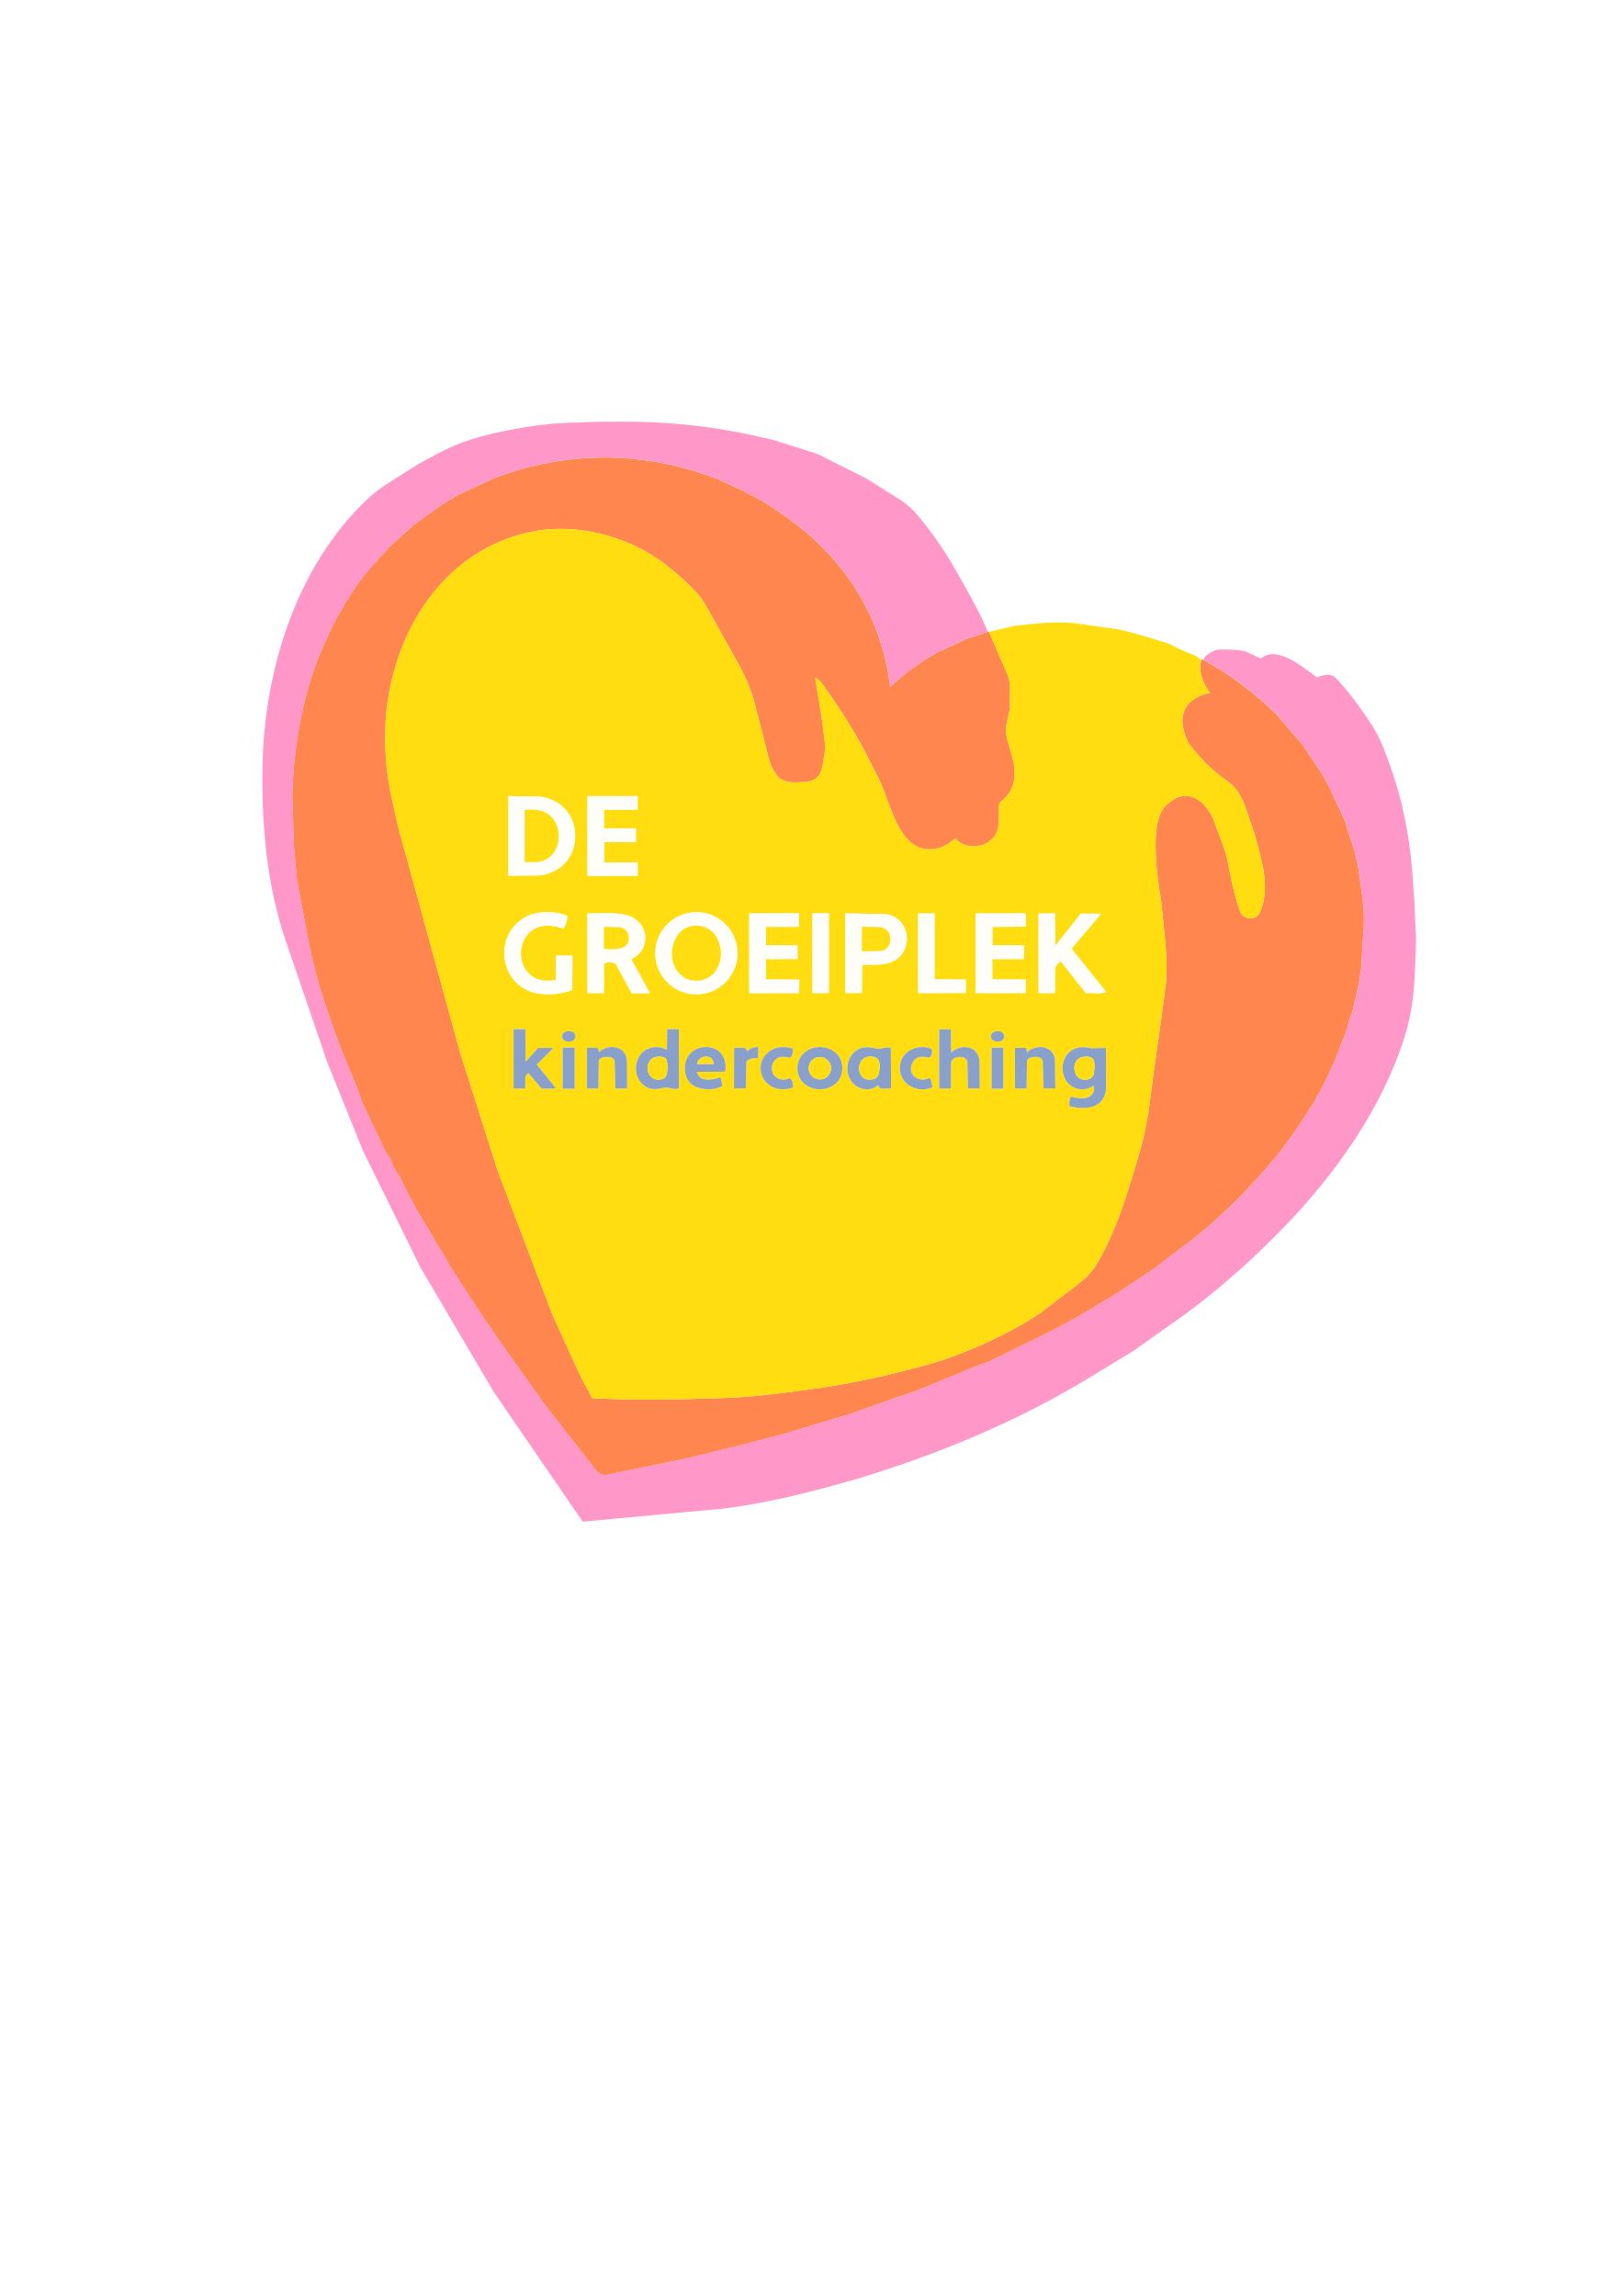
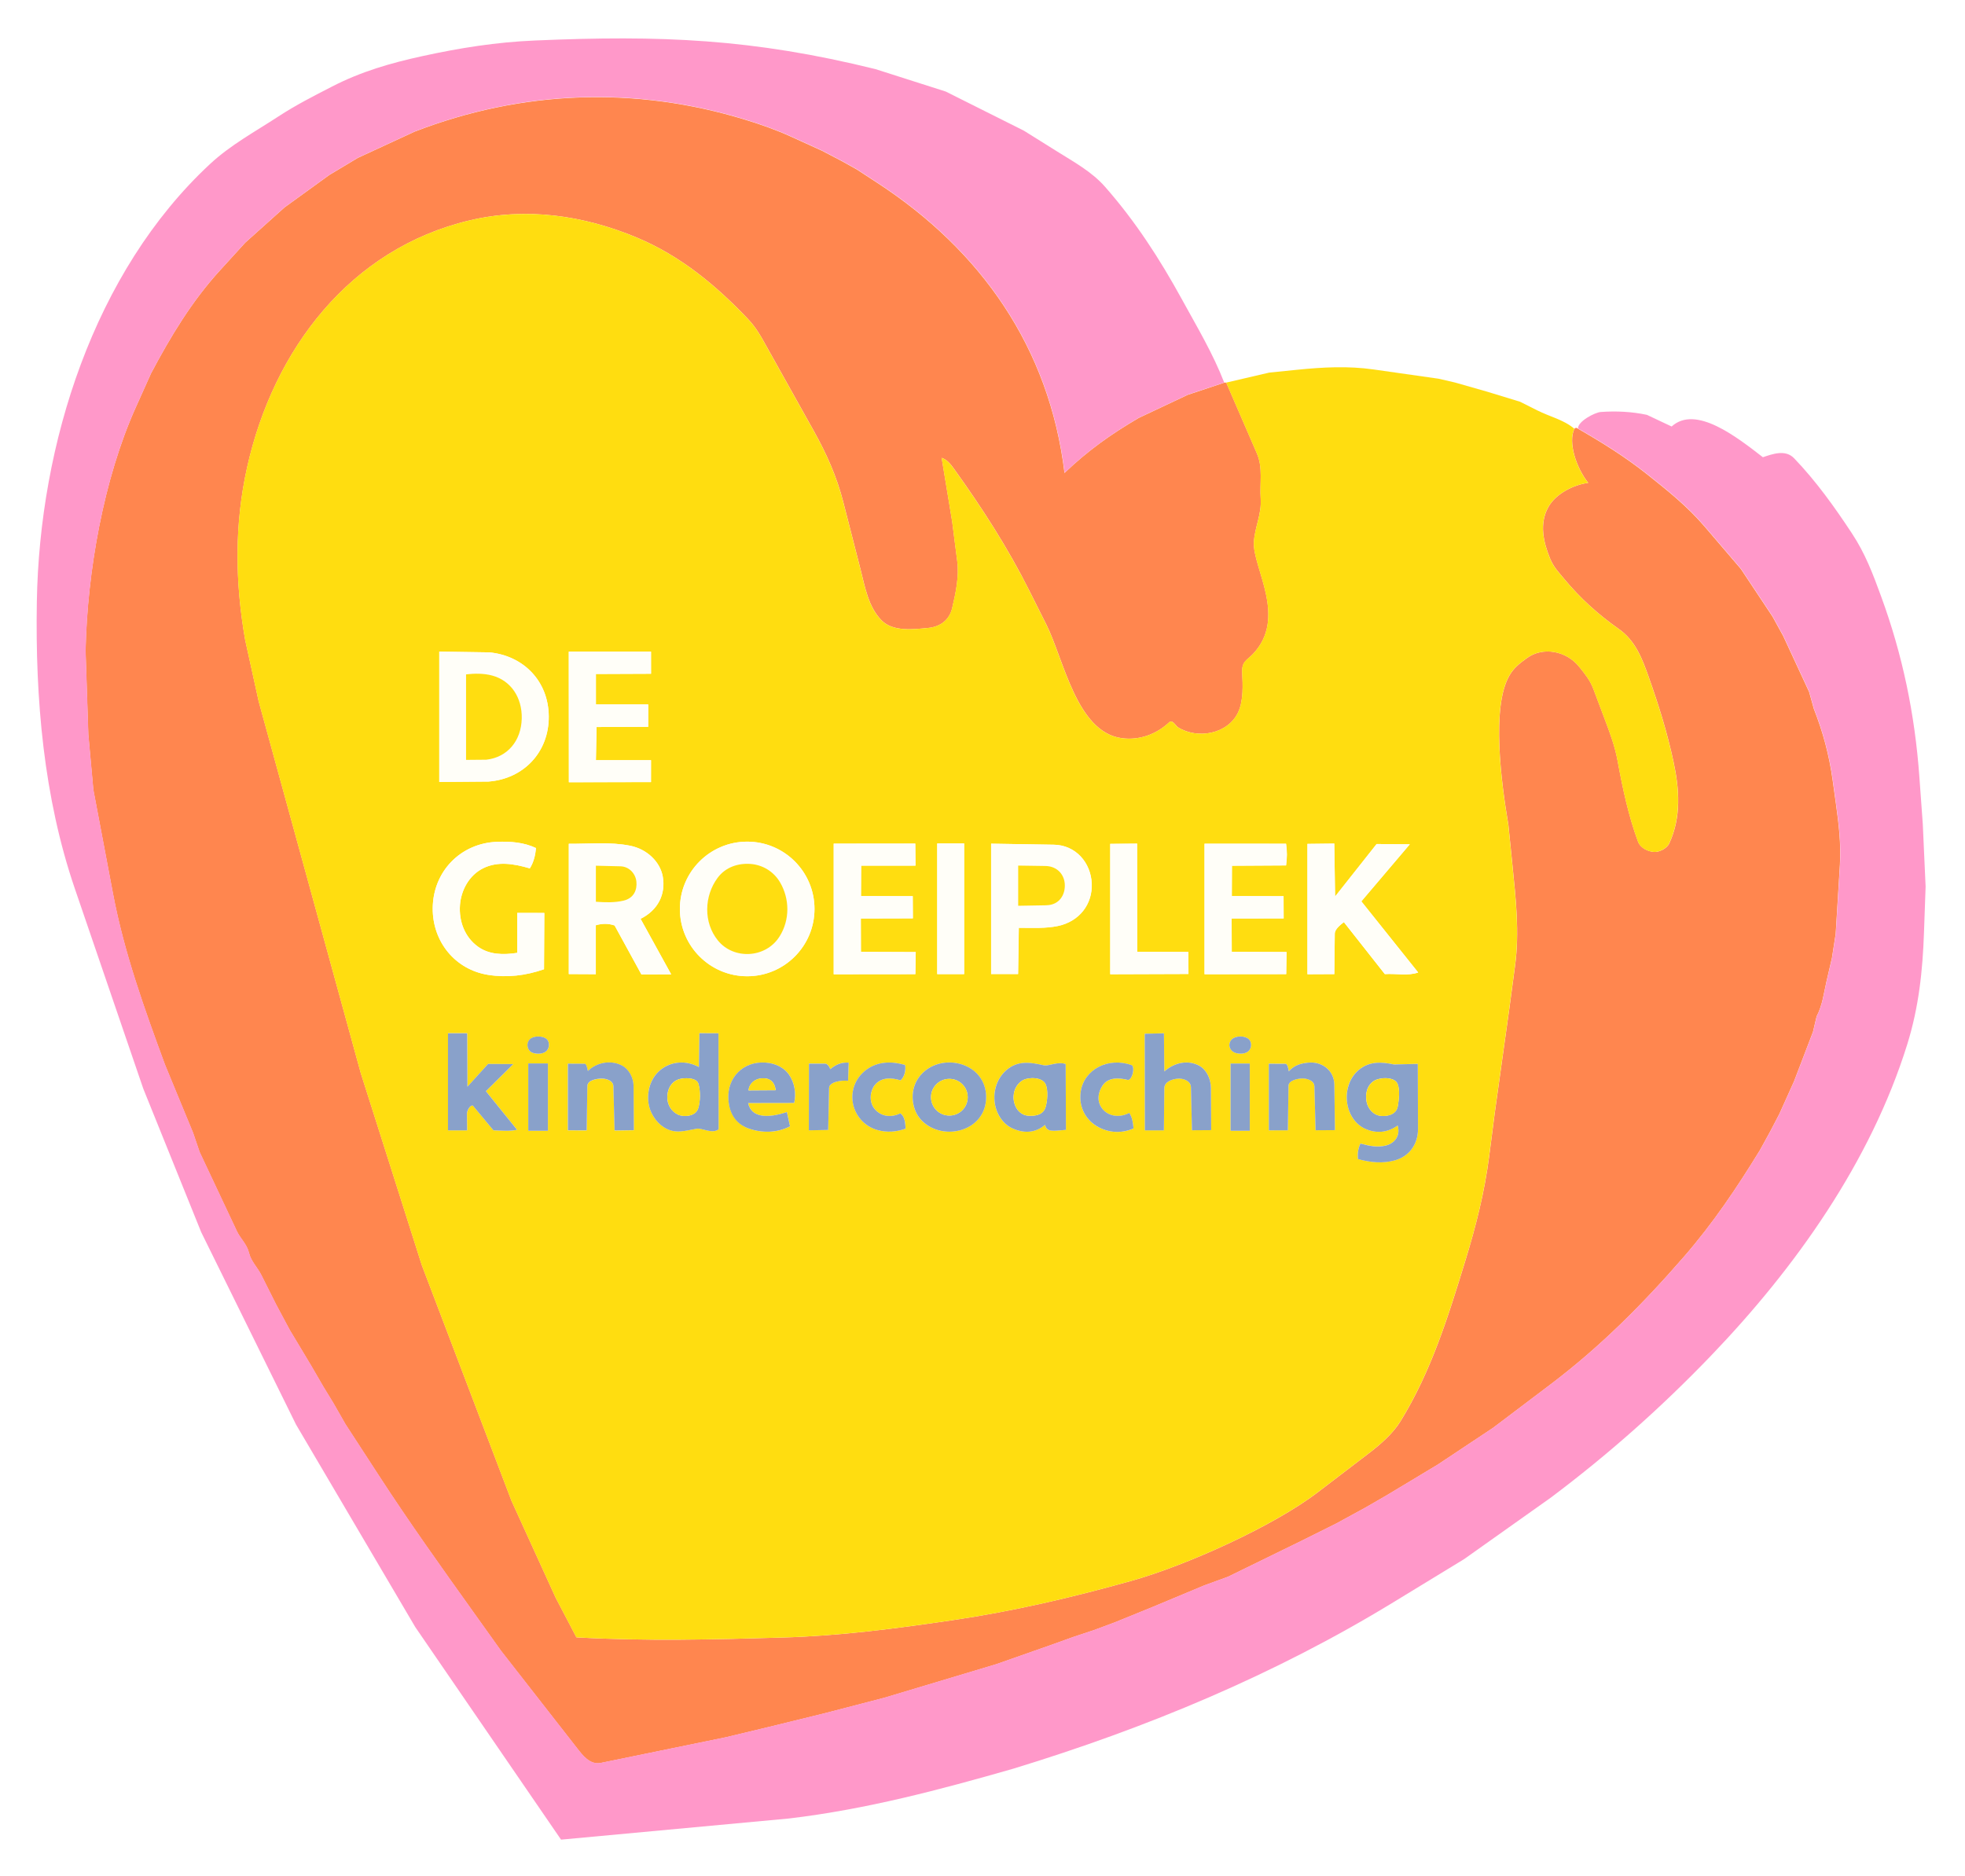
- <svg xmlns="http://www.w3.org/2000/svg" id="Laag_1" version="1.1" viewBox="0 0 595.2 841.92">
+ <svg xmlns="http://www.w3.org/2000/svg" id="Laag_1" version="1.1" viewBox="88 146 440 420">
  <defs>
    <style>
      .st0 {
        fill: #ff864f;
      }

      .st1 {
        fill: #ff98c9;
      }

      .st2 {
        fill: #fffef8;
      }

      .st3 {
        fill: #89a1ca;
      }

      .st4 {
        fill: #ffdd10;
      }
    </style>
  </defs>
  <path class="st0" d="M362.04,231.7l.54-.02,6.82,15.75c1.47,3.25.65,6.83.9,10.23s-1.36,6.5-1.53,9.78c-.29,5.7,7.58,16.86-.22,25.03-1.34,1.4-2.54,1.66-2.4,4.21s.33,6.26-.92,8.87c-2.33,4.86-9.04,6.05-13.45,3.33-.47-.29-1.22-1.82-1.98-1.12-2.85,2.66-6.68,4.12-10.73,3.53-10.04-1.46-12.85-17.61-16.77-25.42l-3.86-7.69c-4.82-9.6-10.57-18.49-16.81-27.18-.79-1.11-1.6-2.09-2.77-2.47l2.35,14.25,1.14,8.9c.45,3.48-.36,7.19-1.14,10.51-.62,2.67-2.7,4.18-5.35,4.43-3.3.32-7.87.89-10.43-1.67-3.02-3.03-3.76-7.63-4.77-11.57l-3.84-14.99c-1.45-5.67-3.76-10.82-6.6-15.9l-10.3-18.42c-1.41-2.51-2.45-4.55-4.46-6.67-7.21-7.58-15.16-14.16-24.93-18.23-11.93-4.97-24.73-6.8-37.3-3.83-26.86,6.33-44.01,28.98-49.88,55.27-2.87,12.84-2.72,25.72-.45,38.68l3.03,13.77,22.85,83.21,13.67,43.03,20.08,52.77,9.9,21.72,4.65,8.88c15.63.88,30.6.5,46.12.04,12.99-.38,25.2-1.98,38.01-3.87,13.77-2.03,26.81-5.09,40.13-8.82,12.33-3.46,31.78-12.23,41.69-19.8l11.47-8.76c2.53-1.93,5.4-4.41,7.1-7.18,6.9-11.2,10.7-23.5,14.52-35.96,2.4-7.85,4.28-15.23,5.34-23.41l1.26-9.77,3.24-23.19,1.29-9.65c1.02-7.59.17-15.08-.59-22.65l-.9-8.92c-1.62-9.54-3.85-26.49.25-33.49,1.07-1.83,2.45-2.8,3.91-3.87,3.55-2.61,8.81-1.64,11.69,1.95,1.28,1.59,2.44,2.99,3.19,4.99l2.48,6.59c1.21,3.21,2.32,6.13,2.95,9.55,1.13,6.16,2.39,12.14,4.54,17.98.56,1.53,2.3,2.27,3.62,2.36,1.08.07,2.84-.71,3.41-1.96,2.7-5.87,2.26-12.12.92-18.32-1.43-6.62-3.31-12.63-5.58-19.02-1.42-4-2.93-8.02-6.67-10.65-4.58-3.23-8.61-6.84-12.23-11.22-1.29-1.56-2.38-2.64-3.18-4.63-1.45-3.59-2.42-7.67-.38-11.39,1.64-2.99,5.61-5.04,8.96-5.47-2.65-3.31-4.58-9.05-3.1-12.12.41-.37.61-.11.78-.02,5.44,3.13,10.58,6.32,15.51,10.24,4.61,3.67,8.98,7.15,12.83,11.65l8.15,9.53,7.09,10.67,2.39,4.35,5.8,12.51,1.05,3.77c2.07,5.26,3.45,10.46,4.22,16l.71,5.1c.66,4.75,1.2,9.19.91,13.95l-.94,15.37-.84,5.41-1.19,5.11c-.63,2.7-.9,5.42-2.24,7.97l-.82,3.48-4.24,11.07-3.29,7.31-2.01,3.85-2.34,4.26c-5.19,8.46-10.49,16.35-16.98,23.82-9.19,10.58-18.76,20.2-29.91,28.63l-12.83,9.7-12.41,8.25-11.39,6.85-4.83,2.79-6.54,3.57-7.77,3.87-16.44,8.04-5.3,1.93-11.51,4.81-8.53,3.47-4.62,1.72-4.61,1.53-5.27,1.89-12.04,4.23-25.08,7.52-13.39,3.48-12.39,3.04-9.71,2.33-28.01,5.75c-2.44.5-4.12-1.79-5.31-3.31l-17.05-21.84-6.24-8.74c-7.2-10.08-14.22-19.9-20.96-30.27l-7.6-11.69-2.77-4.84-2.19-3.58-2.62-4.52-2.18-3.64-2.7-4.49-3.05-5.7-3.36-6.69c-.83-1.65-2.28-3.02-2.73-4.89-.47-1.99-1.94-3.21-2.72-4.88l-8.34-17.72-1.47-4.32-3.64-8.82-2.66-6.46c-4.64-12.61-9.11-24.98-11.62-38.23l-4.41-23.32-1.12-12.36-.62-18.73c.37-17.77,4.06-38.56,11.23-54.51l3.44-7.66c4.35-8.21,9.11-16.11,15.36-22.97l5.73-6.29,8.81-7.9,10.04-7.27,6.38-3.82,12.7-5.87c24.08-9.29,49.44-10.22,74.09-2.65,3.5,1.07,6.91,2.28,10.14,3.75l6.99,3.18,4.42,2.31,3.4,1.9,4.64,3.03c23.1,15.09,38.44,36.81,41.84,64.92,5.39-5.17,10.65-8.82,16.61-12.32l11.01-5.19,8.03-2.67Z" />
  <path class="st1" d="M362.04,231.7l-8.03,2.67-11.01,5.19c-5.96,3.5-11.22,7.16-16.61,12.32-3.4-28.11-18.75-49.83-41.84-64.92l-4.64-3.03-3.4-1.9-4.42-2.31-6.99-3.18c-3.23-1.47-6.64-2.67-10.14-3.75-24.65-7.57-50.01-6.65-74.09,2.65l-12.7,5.87-6.38,3.82-10.04,7.27-8.81,7.9-5.73,6.29c-6.25,6.87-11.01,14.77-15.36,22.97l-3.44,7.66c-7.17,15.94-10.85,36.74-11.23,54.51l.62,18.73,1.12,12.36,4.41,23.32c2.51,13.25,6.98,25.62,11.62,38.23l2.66,6.46,3.64,8.82,1.47,4.32,8.34,17.72c.79,1.67,2.25,2.89,2.72,4.88.45,1.87,1.9,3.24,2.73,4.89l3.36,6.69,3.05,5.7,2.7,4.49,2.18,3.64,2.62,4.52,2.19,3.58,2.77,4.84,7.6,11.69c6.74,10.37,13.76,20.19,20.96,30.27l6.24,8.74,17.05,21.84c1.18,1.52,2.87,3.81,5.31,3.31l28.01-5.75,9.71-2.33,12.39-3.04,13.39-3.48,25.08-7.52,12.04-4.23,5.27-1.89,4.61-1.53,4.62-1.72,8.53-3.47,11.51-4.81,5.3-1.93,16.44-8.04,7.77-3.87,6.54-3.57,4.83-2.79,11.39-6.85,12.41-8.25,12.83-9.7c11.16-8.43,20.73-18.05,29.91-28.63,6.49-7.47,11.78-15.37,16.98-23.82l2.34-4.26,2.01-3.85,3.29-7.31,4.24-11.07.82-3.48c1.33-2.55,1.61-5.27,2.24-7.97l1.19-5.11.84-5.41.94-15.37c.29-4.76-.25-9.21-.91-13.95l-.71-5.1c-.77-5.54-2.16-10.74-4.22-16l-1.05-3.77-5.8-12.51-2.39-4.35-7.09-10.67-8.15-9.53c-3.85-4.5-8.21-7.98-12.83-11.65-4.94-3.93-10.07-7.11-15.51-10.24-.07-1.6,3.8-3.6,5.09-3.69,3.44-.25,6.95-.08,10.33.64l5.54,2.61c5.4-4.91,14.62,2.39,20.43,6.88,2.16-.72,5.05-1.8,7,.24,4.92,5.13,9.02,10.87,12.92,16.78,3.01,4.56,4.71,9.09,6.57,14.18,4.79,13.08,7.54,26.34,8.55,40.34l.77,10.65.63,13.96-.36,10.2c-.3,8.67-1.16,16.81-3.76,25.16-8.19,26.26-25,49.99-43.99,69.75-11.15,11.6-22.98,22.1-35.83,31.74l-19.4,13.76-15.85,9.67c-26.59,16.23-55.19,28.12-85.06,37.25-16.63,4.77-32.99,9.11-50.23,11.16l-51.07,4.74-32.64-47.6-26.7-45.35-21.23-43.07-12.98-32.16-15.31-44.75c-7.01-20.49-8.89-42.55-8.52-64.3.59-35.25,12.73-73.83,38.81-98.04,4.63-4.29,10.05-7.2,15.31-10.64,3.94-2.57,7.87-4.56,12.01-6.69,6.48-3.34,13.08-5.25,20.18-6.8,8.48-1.85,16.54-3.13,25.22-3.5,28.15-1.21,48.69-.41,76.26,6.41l15.73,5.02,17.49,8.76,7.42,4.64c3.76,2.36,7.77,4.53,10.76,7.93,6.8,7.73,12.23,16.13,17.16,25.11,3.47,6.33,6.99,12.2,9.52,18.72Z" />
  <g>
    <path class="st4" d="M362.58,231.68l9.62-2.24,6.21-.63c5.81-.59,11.44-.89,17.19-.07l14.53,2.07,3.71.86,7.25,2.07,7.29,2.23,3.84,1.93c2.84,1.43,5.9,2.08,8.3,4.11-1.48,3.08.45,8.82,3.1,12.12-3.36.43-7.32,2.48-8.96,5.47-2.04,3.71-1.07,7.79.38,11.39.8,1.99,1.89,3.07,3.18,4.63,3.63,4.38,7.65,7.99,12.23,11.22,3.74,2.63,5.25,6.65,6.67,10.65,2.27,6.39,4.14,12.4,5.58,19.02,1.34,6.21,1.77,12.45-.92,18.32-.57,1.25-2.34,2.03-3.41,1.96-1.33-.09-3.06-.82-3.62-2.36-2.14-5.84-3.41-11.82-4.54-17.98-.63-3.42-1.74-6.34-2.95-9.55l-2.48-6.59c-.75-2-1.91-3.4-3.19-4.99-2.88-3.59-8.14-4.56-11.69-1.95-1.46,1.08-2.85,2.04-3.91,3.87-4.09,7.01-1.87,23.95-.25,33.49l.9,8.92c.76,7.57,1.61,15.06.59,22.65l-1.29,9.65-3.24,23.19-1.26,9.77c-1.06,8.18-2.93,15.56-5.34,23.41-3.82,12.46-7.62,24.76-14.52,35.96-1.7,2.77-4.57,5.25-7.1,7.18l-11.47,8.76c-9.91,7.56-29.36,16.34-41.69,19.8-13.32,3.73-26.37,6.8-40.13,8.82-12.81,1.89-25.02,3.49-38.01,3.87-15.52.45-30.49.83-46.12-.04l-4.65-8.88-9.9-21.72-20.08-52.77-13.67-43.03-22.85-83.21-3.03-13.77c-2.27-12.96-2.41-25.84.45-38.68,5.87-26.28,23.02-48.94,49.88-55.27,12.57-2.96,25.37-1.14,37.3,3.83,9.77,4.07,17.72,10.65,24.93,18.23,2.02,2.12,3.06,4.16,4.46,6.67l10.3,18.42c2.84,5.08,5.15,10.23,6.6,15.9l3.84,14.99c1.01,3.95,1.75,8.54,4.77,11.57,2.56,2.57,7.13,1.99,10.43,1.67,2.65-.26,4.73-1.76,5.35-4.43.78-3.32,1.58-7.03,1.14-10.51l-1.14-8.9-2.35-14.25c1.18.38,1.98,1.37,2.77,2.47,6.24,8.69,11.99,17.57,16.81,27.18l3.86,7.69c3.92,7.81,6.73,23.96,16.77,25.42,4.05.59,7.89-.87,10.73-3.53.76-.7,1.5.82,1.98,1.12,4.4,2.72,11.12,1.53,13.45-3.33,1.25-2.61,1.06-6.22.92-8.87s1.07-2.81,2.4-4.21c7.8-8.17-.07-19.33.22-25.03.17-3.29,1.79-6.25,1.53-9.78s.57-6.98-.9-10.23l-6.82-15.75ZM210.88,306.4c-.07-7.93-5.72-13.6-13.32-14.31l-11.2-.17v29.19s11.03-.09,11.03-.09c7.81-.59,13.56-6.55,13.49-14.62ZM233.14,308.76v-5.01s-11.71,0-11.71,0v-6.82s12.35-.05,12.35-.05v-4.95s-18.42,0-18.42,0l.02,29.25,18.39-.04v-4.9s-12.34,0-12.34,0l.15-7.43,11.55-.05ZM203.81,359.38c-3.18.49-6.27.42-8.79-1.39-2.96-2.13-4.29-5.68-4.03-9.3.23-3.19,1.9-6.63,5.2-8.26s6.86-1.02,10.44.03c.84-1.31,1.23-2.89,1.39-4.55-2.74-1.29-5.65-1.5-8.69-1.4-8.21.29-14.37,6.66-14.44,14.86-.06,7.48,5,13.77,12.43,14.94,4.2.66,8.36.17,12.49-1.26l.07-12.61h-6.07s0,8.93,0,8.93ZM270.38,349.55c0-8.32-6.75-15.07-15.07-15.07s-15.07,6.75-15.07,15.07,6.75,15.07,15.07,15.07,15.07-6.75,15.07-15.07ZM231.62,364.21l6.67-.02-6.85-12.43c3.93-1.95,5.67-5.55,4.97-9.47-.59-3.3-3.52-6.13-7.27-6.89-4.56-.92-9.19-.39-13.77-.45v29.18s6.04.03,6.04.03v-10.96c1.48-.42,2.83-.42,4.21.05l6,10.96ZM292.41,351.65l-.03-4.96-11.59-.02.04-6.81h12.17s-.05-4.94-.05-4.94h-18.27s0,29.26,0,29.26l18.29-.02.08-4.95-12.27-.05-.03-7.47,11.66-.03ZM303.89,334.88h-6.03v29.26h6.03v-29.26ZM316.12,353.77c3.32,0,6.02.16,8.74-.4,4.84-.99,7.82-4.85,7.61-9.54s-3.57-8.59-8.49-8.67l-14.04-.23v29.18s6.04.01,6.04.01l.16-10.36ZM354.1,359.18l-11.46-.05-.02-24.21-6.02.06v29.19s17.52-.06,17.52-.06l-.02-4.93ZM375.43,351.67l-.02-4.98-11.59-.03.03-6.79,12.12-.07c.24-1.71.25-3.17,0-4.86h-18.26s0,29.22,0,29.22l18.29-.02.08-4.95-12.27-.05-.03-7.46,11.64-.02ZM405.56,363.78l-12.73-15.93,10.85-12.78-7.43-.06-9.3,11.76-.18-11.86-6.01.07v29.19s6.02-.03,6.02-.03l.1-9.03c.01-1.07,1.25-1.98,2.04-2.61l9.17,11.64c2.67-.16,5.09.46,7.47-.36ZM203.79,399.01l-6.98-8.65,6.13-6.07-5.64-.03-4.62,5.09-.06-11.98h-4.3s0,21.75,0,21.75h4.29s-.04-3.71-.04-3.71c0-.77.78-2.03,1.33-1.81l4.59,5.52c1.88.07,3.55.23,5.31-.11ZM244.05,398.76c1.19-.19,3.41,1.24,4.86.13l-.03-21.5-4.27-.02-.11,7.58c-2.79-1.49-5.92-1.34-8.34.43-2.09,1.53-3.24,4.22-3.01,7.11.21,2.67,1.79,4.83,3.44,5.9,2.58,1.67,4.77.8,7.46.36ZM359.21,399.08l-.06-9.44c-.01-1.88-.9-4.04-2.59-4.97-2.61-1.44-5.67-.67-7.85,1.26l-.08-8.54-4.3.1.03,21.62h4.26s.09-9.42.09-9.42c.01-1.54,1.93-2.06,3.04-2.15,1.16-.09,2.88.46,2.92,1.91l.23,9.65,4.31-.03ZM209.97,378.41c-.97-.41-1.98-.35-2.74-.04-1.02.41-1.26,1.49-1.01,2.29.29.9,1.13,1.3,2.25,1.31s2.03-.42,2.33-1.28c.24-.71.18-1.85-.82-2.27ZM367.3,378.48c-1.01-.54-2.22-.44-3.05-.03-.88.44-1.12,1.49-.89,2.1.32.86,1.09,1.31,2.1,1.39s1.99-.18,2.45-1c.34-.6.43-1.9-.61-2.46ZM206.29,384.15v15.07h4.4v-15.07h-4.4ZM229.93,399.09l-.07-9.86c-.01-1.85-1.04-3.85-2.76-4.68-2.52-1.22-5.52-.57-7.48,1.31-.1-.57-.32-1.62-.69-1.62l-3.79-.02v14.91s4.23.02,4.23.02l.15-9.93c.02-1.36,2.17-1.63,3.09-1.67,1-.03,2.7.35,2.74,1.73l.26,9.89,4.32-.06ZM255.52,393.01l10.32-.02c.46-2.07.15-4.47-1.19-6.37-1.09-1.54-3.04-2.52-5.27-2.67-4.88-.33-8.54,3.3-8.28,8.15.16,2.98,1.62,5.56,4.51,6.6,3.04,1.09,6.45,1.02,9.3-.48l-.7-3.19c-4.14,1.4-7.98,1.39-8.68-2.02ZM277.9,388.05l.14-4.09c-1.71-.12-2.91.48-4.13,1.46-.23-.67-.7-1.23-1.16-1.23h-3.61s-.03,14.92-.03,14.92l4.34-.08.2-9.41c.03-1.41,3.02-1.79,4.25-1.58ZM289.61,395.33c-2.51,1.21-4.68.41-5.84-1.09-1.27-1.65-.88-4.08.15-5.3,1.46-1.74,3.64-1.64,5.76-1.01.93-.88,1.18-2.35,1-3.44-2.98-.87-5.91-.78-8.33.82-2.64,1.74-3.85,4.68-3.39,7.56s2.52,5.36,5.53,6.19c2.17.6,4.33.4,6.31-.31-.11-1.32-.15-2.68-1.18-3.42ZM304.39,384.76c-2.86-1.31-6.16-1.06-8.61.56-3.07,2.02-4.13,5.63-2.97,9.05,1.04,3.05,4.21,5.07,7.8,5.06,3.89-.02,7.19-2.36,7.98-5.84s-.58-7.17-4.21-8.83ZM326.68,399.02l-.07-14.73c-1.72-.63-3.69.46-4.81.29-2.88-.64-5.55-1.13-8.04.73-2.12,1.58-3.35,4.26-3.07,7.28.25,2.75,1.87,5.09,3.89,6.04,2.56,1.21,5.22,1.14,7.42-.73.39,1.73,1.86,1.34,4.67,1.12ZM340.88,395.24c-2.58,1.31-4.84.5-5.96-.82-1.5-1.78-.98-3.95-.04-5.32,1.3-1.91,3.65-1.76,5.73-1.24.95-.11,1.55-2.75.83-3.31-5.23-1.9-10.72.9-11.45,5.95-.49,3.36,1.09,6.42,4.08,7.97,2.44,1.27,5.22,1.34,7.75.24-.13-1.23-.23-2.33-.94-3.46ZM367.85,384.17h-4.3v15.05h4.3v-15.05ZM386.92,399.08l-.14-10.21c-.04-3.22-2.87-5.27-5.96-4.9-1.76.21-3.06.64-4.25,1.95-.05-.66-.3-1.66-.68-1.69l-3.78-.02v14.91s4.27-.01,4.27-.01l.14-9.94c.02-1.3,2.14-1.64,3.06-1.67,1-.03,2.7.41,2.74,1.76l.26,9.84,4.34-.03ZM392.07,405.55c2.84.81,5.59,1.02,8.24.3,3.32-.9,5.22-3.69,5.21-7.06l-.05-14.55-5.33.13c-2.87-.61-5.49-.72-7.83,1.18-1.89,1.54-2.98,4.08-2.71,6.96s1.77,5.18,4.01,6.22c2.43,1.13,4.99.98,7.35-.69.68,2.31-.66,3.98-2.58,4.47s-3.67.13-5.75-.43c-.48.99-.7,2.07-.56,3.46Z" />
    <path class="st2" d="M270.38,349.55c0,8.32-6.75,15.07-15.07,15.07s-15.07-6.75-15.07-15.07,6.75-15.07,15.07-15.07,15.07,6.75,15.07,15.07ZM262.53,355.75c2.42-3.82,2.25-8.52.18-12.1-1.49-2.58-4.06-4-6.66-4.19-2.76-.2-5.58.71-7.37,3.12-3,4.05-3.22,9.98.08,14.03,3.53,4.34,10.69,3.99,13.77-.87Z" />
    <path class="st2" d="M231.62,364.21l-6-10.96c-1.37-.47-2.73-.47-4.2-.05v10.96s-6.06-.03-6.06-.03v-29.18c4.58.06,9.22-.47,13.77.45,3.75.76,6.68,3.6,7.27,6.89.7,3.92-1.04,7.52-4.97,9.47l6.85,12.43-6.67.02ZM227.66,347.68c2.27-.54,3.05-2.38,2.85-4.26-.19-1.72-1.57-3.37-3.58-3.42l-5.5-.13v8.07c2.07.15,4.11.24,6.24-.26Z" />
    <path class="st2" d="M405.56,363.78c-2.38.82-4.8.19-7.47.36l-9.17-11.64c-.78.63-2.02,1.53-2.04,2.61l-.1,9.03-6.02.03v-29.19s6.01-.07,6.01-.07l.18,11.86,9.3-11.76,7.43.06-10.85,12.78,12.73,15.93Z" />
    <polygon class="st2" points="233.14 308.76 221.59 308.81 221.44 316.24 233.78 316.24 233.77 321.14 215.38 321.17 215.36 291.93 233.77 291.93 233.78 296.88 221.44 296.93 221.44 303.75 233.15 303.75 233.14 308.76" />
    <path class="st2" d="M316.12,353.77l-.16,10.36h-6.04s0-29.19,0-29.19l14.04.23c4.92.08,8.29,4.17,8.49,8.67s-2.76,8.54-7.61,9.54c-2.72.56-5.41.41-8.74.4ZM322.32,348.73c2.9-.05,4.29-2.39,4.1-4.81-.17-2.2-1.8-3.94-4.32-3.98l-6.12-.09v9s6.33-.11,6.33-.11Z" />
    <path class="st2" d="M203.81,359.38v-8.94s6.08.01,6.08.01l-.07,12.61c-4.13,1.43-8.28,1.92-12.49,1.26-7.43-1.17-12.49-7.45-12.43-14.94.07-8.2,6.23-14.57,14.44-14.86,3.04-.11,5.94.11,8.69,1.4-.16,1.66-.55,3.24-1.39,4.55-3.58-1.06-7.21-1.63-10.44-.03s-4.97,5.07-5.2,8.26c-.26,3.62,1.07,7.17,4.03,9.3,2.52,1.81,5.61,1.88,8.79,1.39Z" />
    <polygon class="st2" points="292.41 351.65 280.76 351.68 280.78 359.15 293.05 359.2 292.97 364.15 274.68 364.17 274.68 334.93 292.95 334.91 293 339.84 280.83 339.85 280.79 346.66 292.38 346.69 292.41 351.65" />
    <path class="st2" d="M375.43,351.67l-11.64.02.03,7.46,12.27.05-.08,4.95-18.29.02v-29.23s18.26.01,18.26.01c.25,1.69.24,3.15,0,4.86l-12.12.07-.03,6.79,11.59.03.02,4.98Z" />
    <polygon class="st2" points="354.1 359.18 354.12 364.11 336.6 364.17 336.6 334.97 342.62 334.92 342.64 359.13 354.1 359.18" />
    <path class="st3" d="M392.07,405.55c-.13-1.39.08-2.47.56-3.46,2.08.57,3.87.92,5.75.43s3.27-2.16,2.58-4.47c-2.36,1.67-4.92,1.81-7.35.69-2.24-1.04-3.75-3.43-4.01-6.22s.82-5.42,2.71-6.96c2.33-1.9,4.96-1.8,7.83-1.18l5.33-.13.05,14.55c.01,3.37-1.89,6.15-5.21,7.06-2.65.72-5.4.5-8.24-.3ZM400.99,393.75c.26-1.57.52-3.7-.06-5.05-.69-1.62-3.9-1.47-5.19-.7-1.56.94-2.13,2.83-1.73,4.77.34,1.65,1.6,2.89,2.95,3.09,1.46.22,3.7-.16,4.02-2.12Z" />
    <path class="st3" d="M244.05,398.76c-2.7.44-4.88,1.31-7.46-.36-1.65-1.07-3.23-3.23-3.44-5.9-.22-2.89.93-5.58,3.01-7.11,2.42-1.77,5.55-1.93,8.34-.43l.11-7.58,4.27.02.03,21.5c-1.45,1.1-3.67-.32-4.86-.13ZM244.34,394.2c.51-1.72.51-3.92.04-5.52-.42-1.43-3.26-1.38-4.43-.98-1.58.55-2.49,2.06-2.53,3.9s.98,3.34,2.41,4.01c1.29.6,3.97.41,4.5-1.42Z" />
    <rect class="st2" x="297.86" y="334.88" width="6.03" height="29.26" />
    <path class="st3" d="M203.79,399.01c-1.76.34-3.43.18-5.31.11l-4.59-5.52c-.55-.23-1.34,1.04-1.33,1.81l.04,3.72h-4.29s0-21.74,0-21.74h4.3s.06,11.96.06,11.96l4.62-5.09,5.64.03-6.13,6.07,6.98,8.65Z" />
    <path class="st3" d="M359.21,399.08l-4.31.03-.23-9.65c-.03-1.45-1.76-2-2.92-1.91s-3.02.61-3.04,2.15l-.09,9.43h-4.26s-.03-21.63-.03-21.63l4.3-.1.08,8.54c2.18-1.93,5.25-2.7,7.85-1.26,1.69.93,2.58,3.09,2.59,4.97l.06,9.44Z" />
    <path class="st3" d="M326.68,399.02c-2.81.22-4.29.61-4.67-1.12-2.2,1.88-4.86,1.94-7.42.73-2.02-.95-3.64-3.29-3.89-6.04-.27-3.02.95-5.7,3.07-7.28,2.49-1.86,5.16-1.37,8.04-.73,1.12.17,3.08-.92,4.81-.29l.07,14.73ZM322.09,394.03c.45-1.41.65-3.94.02-5.26-.79-1.66-3.97-1.57-5.19-.8-1.61,1.01-2.31,3.04-1.81,4.99.44,1.7,1.65,2.79,3.13,2.9,1.25.09,3.28-.05,3.84-1.83Z" />
    <path class="st3" d="M229.93,399.09l-4.32.06-.26-9.89c-.04-1.37-1.73-1.76-2.74-1.73-.93.03-3.07.31-3.09,1.67l-.15,9.93-4.21-.02v-14.91s3.78.02,3.78.02c.37,0,.59,1.05.69,1.62,1.95-1.88,4.96-2.52,7.48-1.31,1.73.83,2.75,2.83,2.76,4.68l.07,9.86Z" />
    <path class="st3" d="M386.92,399.08l-4.34.03-.26-9.84c-.04-1.35-1.74-1.79-2.74-1.76-.92.03-3.04.37-3.06,1.67l-.14,9.94h-4.26s-.01-14.9-.01-14.9l3.78.02c.37.03.62,1.03.68,1.69,1.19-1.31,2.48-1.75,4.25-1.95,3.09-.37,5.92,1.68,5.96,4.9l.14,10.21Z" />
    <path class="st3" d="M255.52,393.01c.7,3.41,4.54,3.42,8.68,2.02l.7,3.19c-2.86,1.49-6.26,1.56-9.3.48s-4.35-3.62-4.51-6.6c-.26-4.85,3.39-8.48,8.28-8.15,2.23.15,4.18,1.13,5.27,2.67,1.34,1.9,1.65,4.3,1.19,6.37l-10.32.02ZM261.69,390.13c-.29-2.28-1.8-2.84-3.38-2.62-1.16.16-2.51.96-2.7,2.67l6.09-.04Z" />
    <path class="st3" d="M304.39,384.76c3.63,1.66,5.01,5.33,4.21,8.83s-4.1,5.82-7.98,5.84c-3.59.01-6.76-2.01-7.8-5.06-1.17-3.42-.1-7.03,2.97-9.05,2.45-1.61,5.75-1.86,8.61-.56ZM304.69,391.71c0-2.27-1.84-4.11-4.11-4.11s-4.11,1.84-4.11,4.11,1.84,4.11,4.11,4.11,4.11-1.84,4.11-4.11Z" />
    <path class="st3" d="M340.88,395.24c.71,1.12.81,2.22.94,3.46-2.54,1.11-5.31,1.03-7.75-.24-2.99-1.55-4.57-4.61-4.08-7.97.73-5.05,6.22-7.84,11.45-5.95.72.56.12,3.2-.83,3.31-2.09-.52-4.44-.66-5.73,1.24-.93,1.37-1.46,3.55.04,5.32,1.12,1.32,3.37,2.13,5.96.82Z" />
    <path class="st3" d="M289.61,395.33c1.03.74,1.07,2.1,1.18,3.42-1.97.71-4.14.92-6.31.31-3.01-.84-5.07-3.33-5.53-6.19s.75-5.82,3.39-7.56c2.42-1.6,5.35-1.69,8.33-.82.18,1.09-.07,2.57-1,3.44-2.11-.63-4.3-.73-5.76,1.01-1.03,1.22-1.42,3.65-.15,5.3,1.16,1.5,3.33,2.3,5.84,1.09Z" />
    <path class="st3" d="M277.9,388.05c-1.24-.21-4.23.17-4.25,1.58l-.2,9.41-4.34.08.03-14.92h3.61c.47,0,.93.56,1.16,1.23,1.22-.98,2.42-1.58,4.13-1.46l-.14,4.09Z" />
    <rect class="st3" x="206.29" y="384.15" width="4.4" height="15.07" />
    <rect class="st3" x="363.55" y="384.17" width="4.3" height="15.05" />
    <path class="st3" d="M367.3,378.48c1.04.56.95,1.86.61,2.46-.47.82-1.4,1.08-2.45,1s-1.78-.52-2.1-1.39c-.23-.61,0-1.66.89-2.1.83-.41,2.04-.52,3.05.03Z" />
    <path class="st3" d="M209.97,378.41c1,.42,1.07,1.57.82,2.27-.3.87-1.17,1.3-2.33,1.28s-1.96-.41-2.25-1.31c-.26-.8-.02-1.88,1.01-2.29.76-.31,1.78-.36,2.74.04Z" />
    <path class="st4" d="M262.53,355.75c-3.08,4.86-10.24,5.2-13.77.87-3.3-4.05-3.08-9.98-.08-14.03,1.79-2.42,4.61-3.32,7.37-3.12,2.6.19,5.17,1.6,6.66,4.19,2.07,3.58,2.24,8.28-.18,12.1Z" />
    <path class="st4" d="M227.66,347.68c-2.12.5-4.16.4-6.23.26v-8.07s5.49.13,5.49.13c2.01.05,3.4,1.69,3.58,3.42.2,1.87-.58,3.72-2.85,4.26Z" />
    <path class="st4" d="M322.32,348.73l-6.33.11v-9s6.11.09,6.11.09c2.51.04,4.15,1.77,4.32,3.98.18,2.42-1.2,4.76-4.1,4.81Z" />
    <path class="st4" d="M400.99,393.75c-.32,1.96-2.56,2.34-4.02,2.12-1.35-.2-2.61-1.44-2.95-3.09-.4-1.94.17-3.84,1.73-4.77,1.28-.77,4.49-.92,5.19.7.57,1.34.32,3.48.06,5.05Z" />
    <path class="st4" d="M244.34,394.2c-.54,1.82-3.22,2.02-4.5,1.42-1.44-.67-2.45-2.16-2.41-4.01s.95-3.36,2.53-3.9c1.18-.41,4.01-.46,4.43.98.47,1.6.47,3.8-.04,5.52Z" />
    <path class="st4" d="M322.09,394.03c-.56,1.78-2.6,1.92-3.84,1.83-1.48-.11-2.69-1.2-3.13-2.9-.51-1.94.2-3.98,1.81-4.99,1.22-.77,4.4-.86,5.19.8.63,1.32.43,3.85-.02,5.26Z" />
    <path class="st4" d="M261.69,390.13l-6.09.04c.19-1.7,1.54-2.51,2.7-2.67,1.59-.21,3.1.34,3.38,2.62Z" />
    <circle class="st4" cx="300.58" cy="391.71" r="4.11" />
    <g>
      <path class="st2" d="M210.88,306.4c.07,8.08-5.68,14.03-13.49,14.62l-11.03.09v-29.19s11.2.17,11.2.17c7.6.72,13.25,6.39,13.32,14.31ZM204.83,306.88c.1-4.62-2.37-8.46-6.63-9.61-1.95-.53-3.99-.47-5.85-.26v19.15s4.54-.04,4.54-.04c4.75-.53,7.83-4.22,7.94-9.25Z" />
      <path class="st4" d="M204.83,306.88c-.11,5.02-3.19,8.71-7.94,9.25l-4.53.04v-19.15c1.85-.21,3.89-.26,5.84.26,4.26,1.15,6.73,4.98,6.63,9.61Z" />
    </g>
  </g>
</svg>
